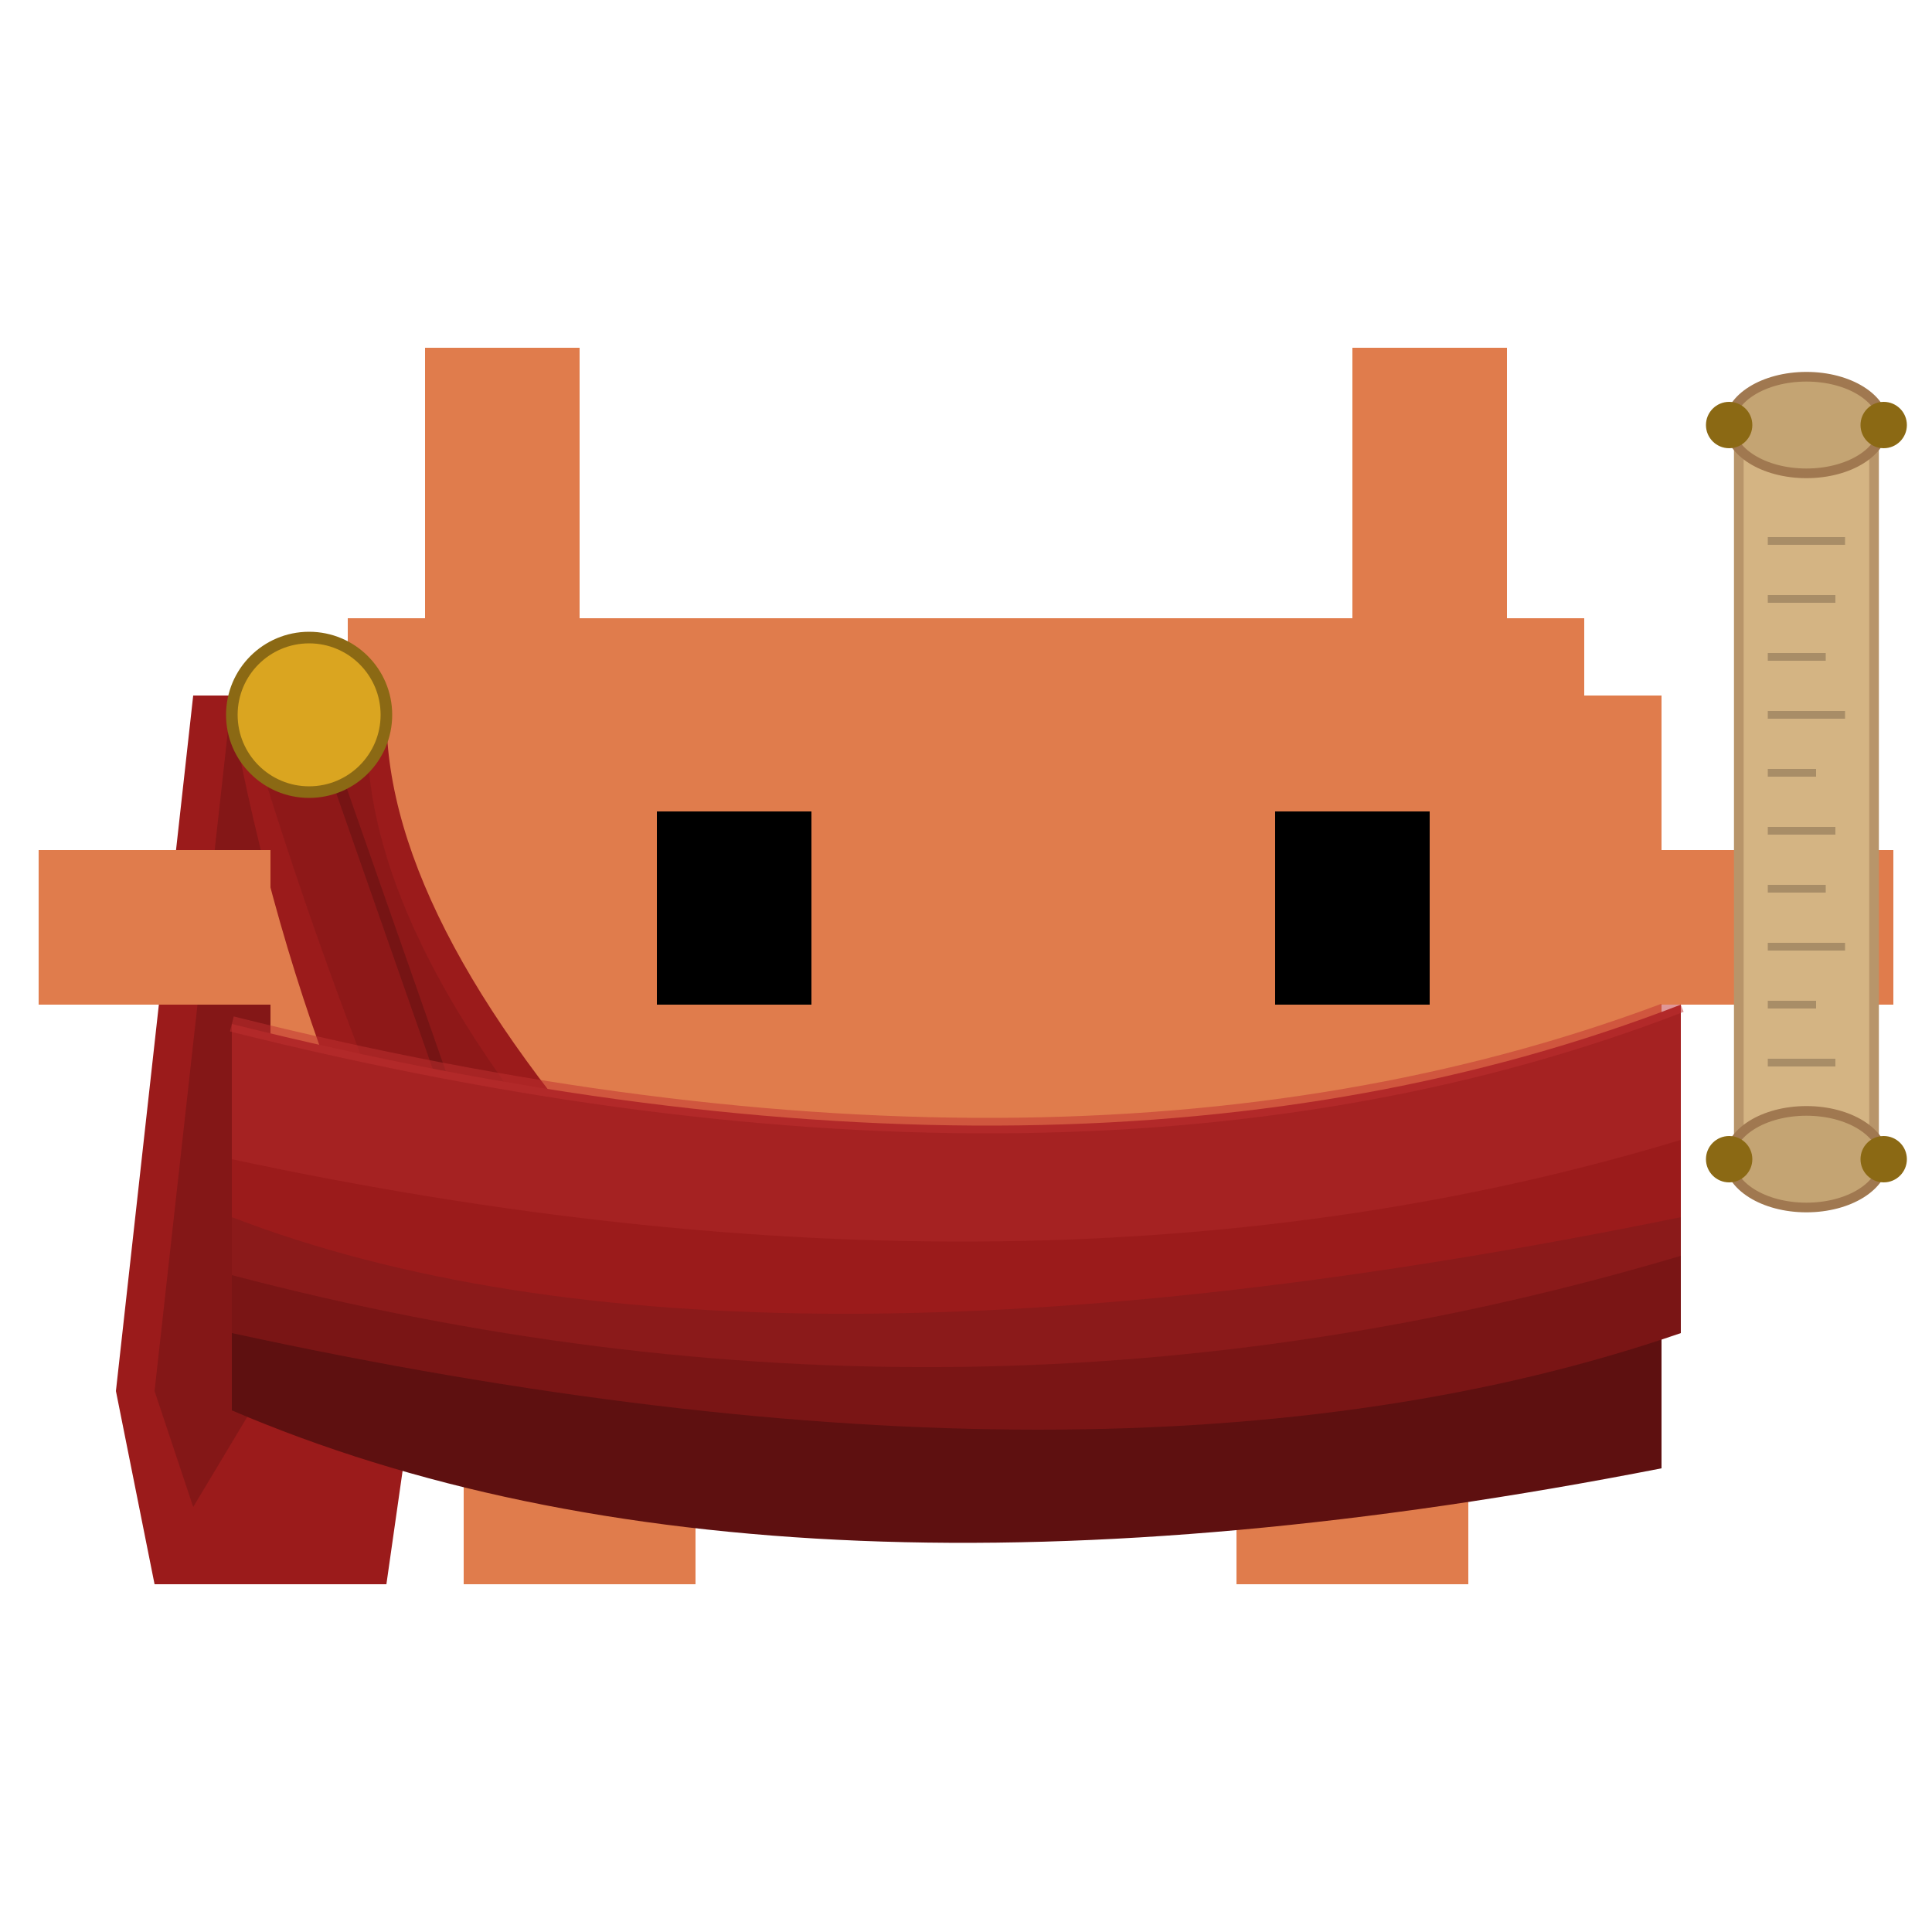
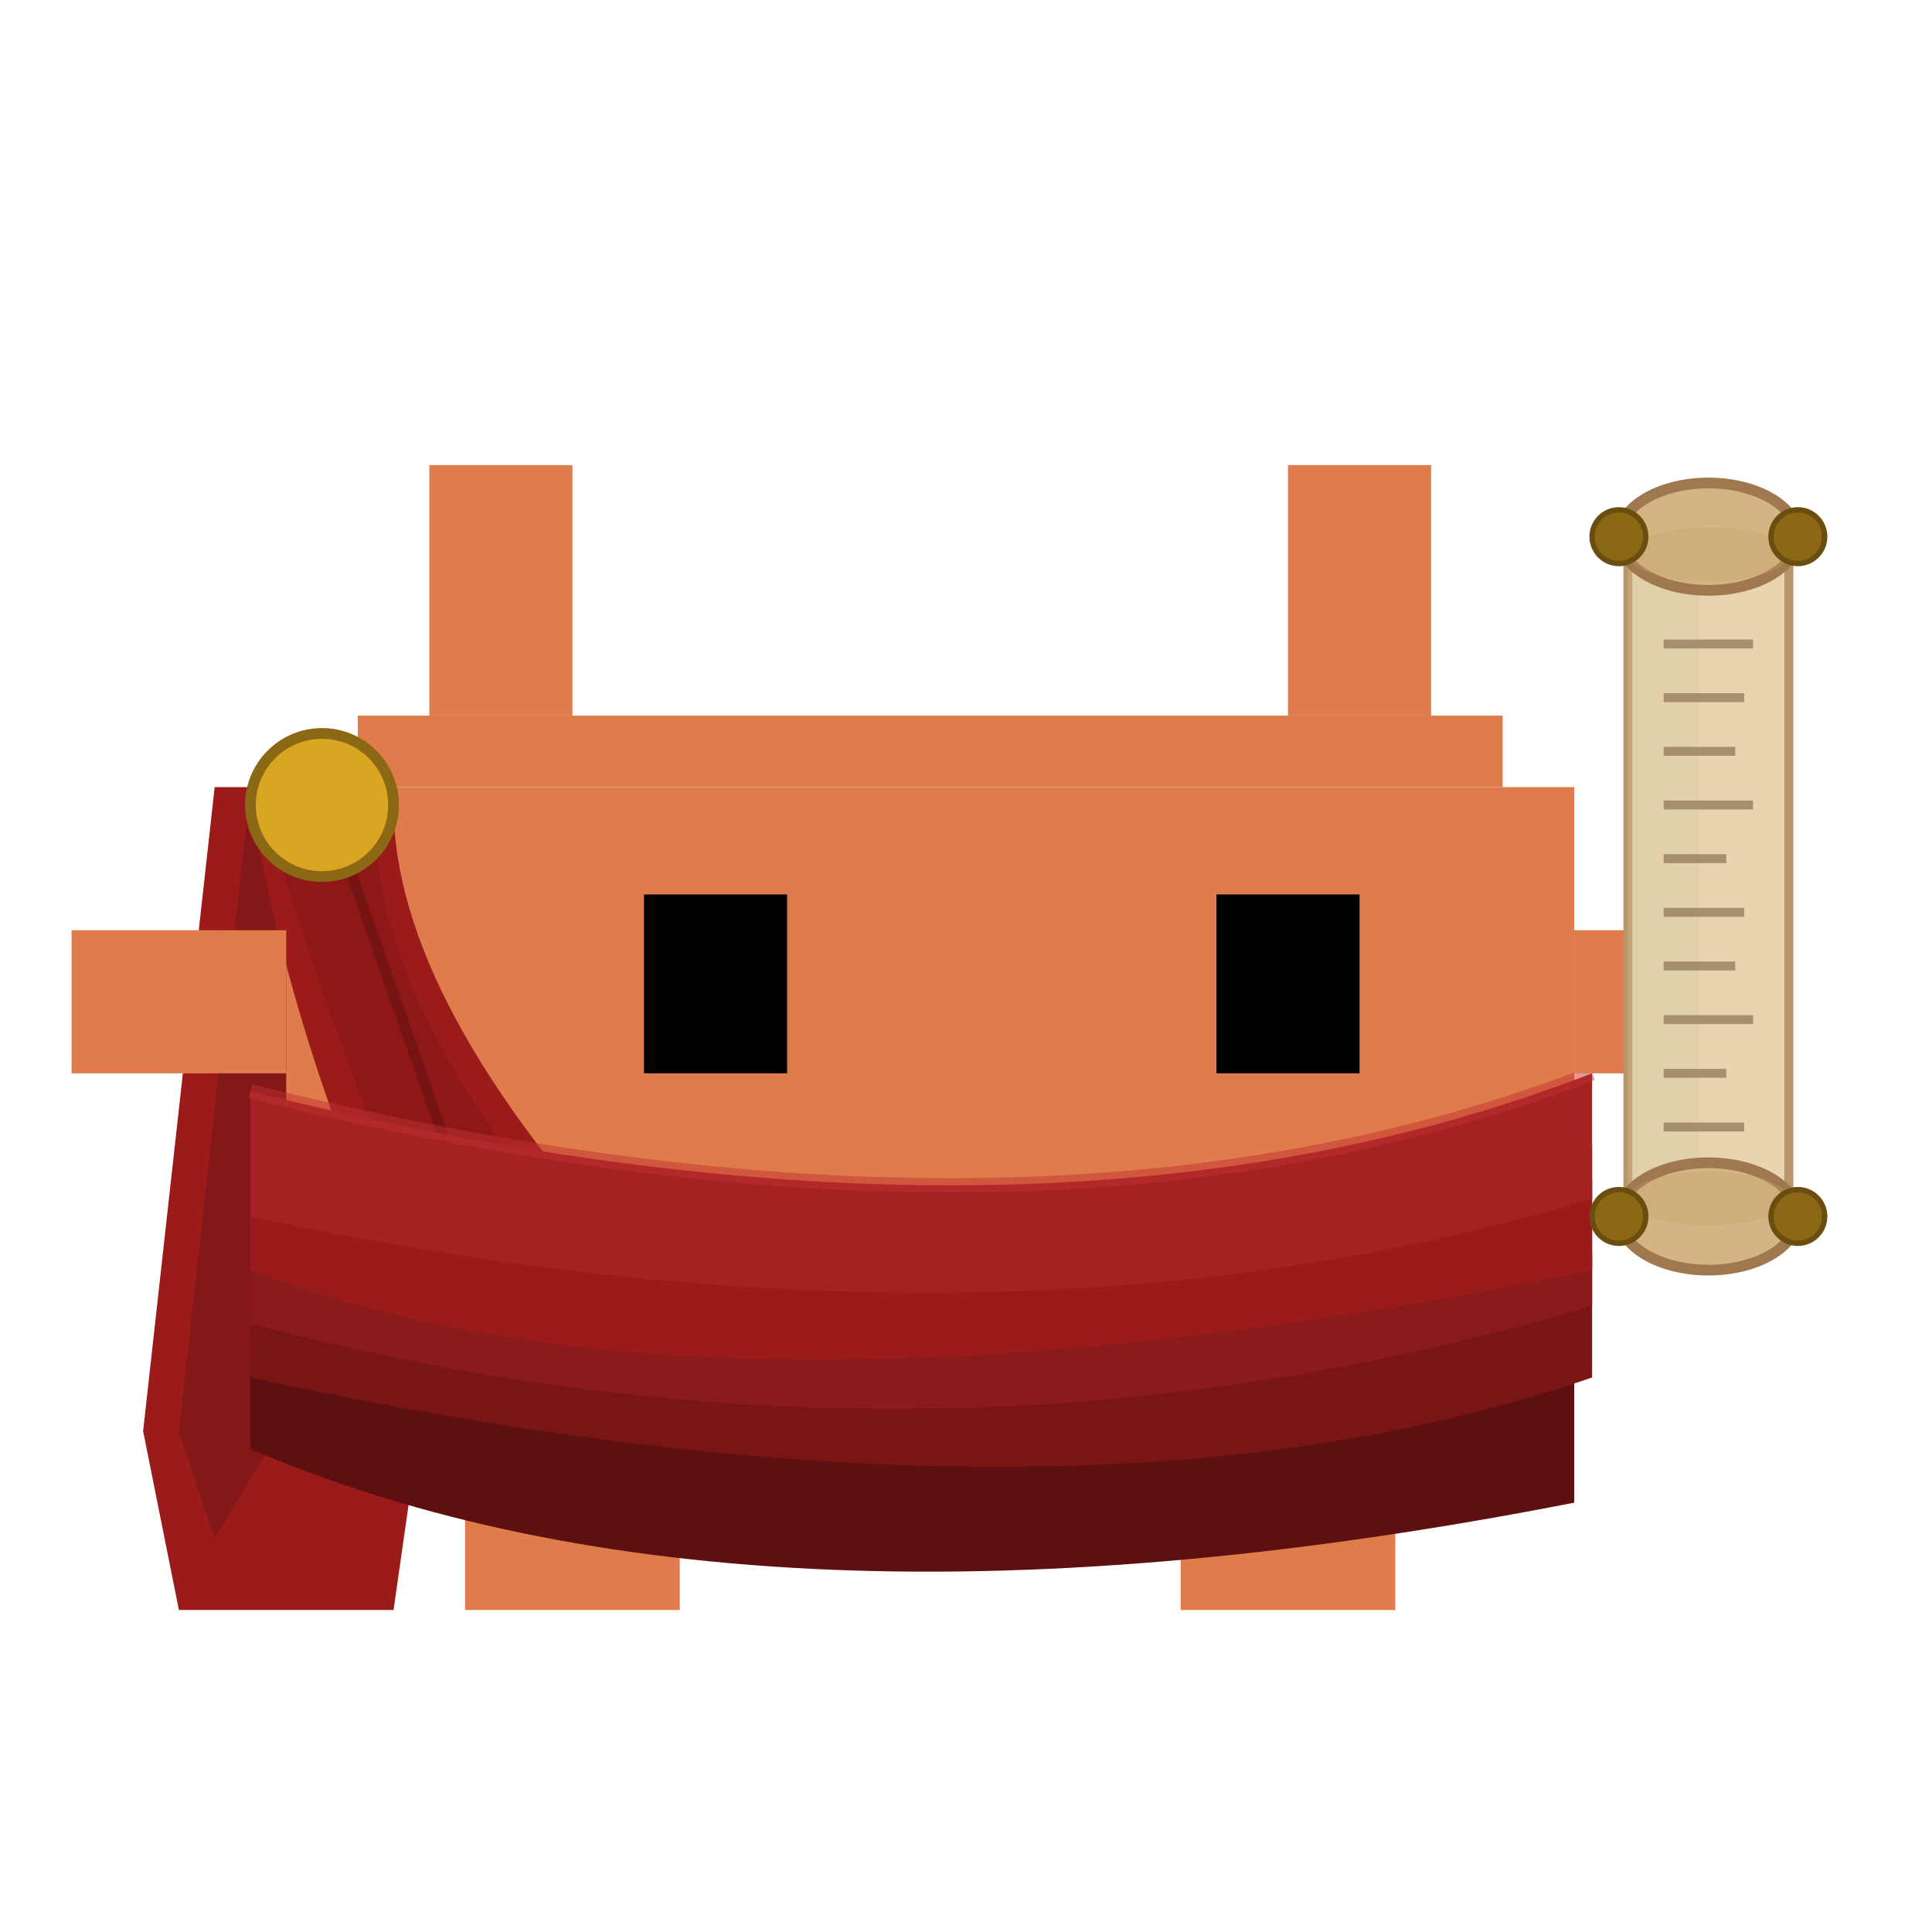
- <svg xmlns="http://www.w3.org/2000/svg" viewBox="0 0 100 100" width="220" height="220">
+ <svg xmlns="http://www.w3.org/2000/svg" viewBox="-2 -2 108 96" width="220" height="220">
  <style>
    .toga-back { animation: back-sway 3s ease-in-out infinite; transform-origin: 16px 37px; }
    .band-1 { animation: band1-sway 3.2s ease-in-out infinite; }
    .band-2 { animation: band2-sway 2.9s ease-in-out infinite; }
    .band-3 { animation: band3-sway 3.6s ease-in-out infinite; }
    .band-4 { animation: band4-sway 2.5s ease-in-out infinite; }
    .band-5 { animation: band5-sway 3.1s ease-in-out infinite; }
    .scroll-arm { animation: scroll-hold 3s ease-in-out infinite; transform-origin: 86px 48px; }
-     .scroll-unroll { animation: unroll 4s ease-in-out infinite; }

    @keyframes back-sway { 0%, 100% { transform: rotate(0deg); } 50% { transform: rotate(-2.5deg); } }
    @keyframes band1-sway { 0%, 100% { transform: translateX(0); } 30% { transform: translateX(-0.4px); } 65% { transform: translateX(0.15px); } }
    @keyframes band2-sway { 0%, 100% { transform: translateX(0); } 35% { transform: translateX(0.3px); } 70% { transform: translateX(-0.1px); } }
    @keyframes band3-sway { 0%, 100% { transform: translateX(0); } 25% { transform: translateX(-0.25px); } 60% { transform: translateX(0.2px); } }
    @keyframes band4-sway { 0%, 100% { transform: translateX(0); } 40% { transform: translateX(0.35px); } 75% { transform: translateX(-0.15px); } }
    @keyframes band5-sway { 0%, 100% { transform: translateX(0); } 30% { transform: translateX(-0.2px); } 70% { transform: translateX(0.1px); } }
    @keyframes scroll-hold { 0%, 100% { transform: rotate(0deg); } 50% { transform: rotate(1.5deg); } }
-     @keyframes unroll { 0%, 100% { opacity: 0.9; } 50% { opacity: 1; } }
  </style>
  <g class="toga-back">
    <polygon points="16,36 10,36 6,72 8,82 20,82 22,68" fill="#9B1B1B" />
    <polygon points="16,36 12,36 8,72 10,78 16,68" fill="#7A1515" opacity="0.7" />
  </g>
  <rect x="18" y="32" width="64" height="4" fill="#E07C4C" />
  <rect x="14" y="36" width="72" height="32" fill="#E07C4C" />
  <rect x="22" y="18" width="8" height="14" fill="#E07C4C" />
  <rect x="70" y="18" width="8" height="14" fill="#E07C4C" />
  <rect x="24" y="68" width="12" height="14" fill="#E07C4C" />
  <rect x="64" y="68" width="12" height="14" fill="#E07C4C" />
  <g class="toga-front">
    <g class="band-5">
      <path d="M18,58 Q14,48 12,37 L20,37 Q20,48 34,63 Z" fill="#9B1B1B" />
      <path d="M20,58 Q16,48 13,38 L19,38 Q19,48 30,61 Z" fill="#7A1515" opacity="0.4" />
      <line x1="24" y1="59" x2="17" y2="39" stroke="#5E1010" stroke-width="0.6" opacity="0.5" />
    </g>
    <g class="band-1">
      <path d="M12,65 Q38,80 86,69 L86,76 Q40,85 12,73 Z" fill="#5E1010" />
    </g>
    <g class="band-2">
      <path d="M12,62 Q60,75 87,62 L87,69 Q58,79 12,69 Z" fill="#7A1515" />
    </g>
    <g class="band-3">
      <path d="M12,59 Q48,70 87,58 L87,65 Q50,76 12,66 Z" fill="#8B1A1A" />
    </g>
    <g class="band-4">
      <path d="M12,56 Q36,68 87,56 L87,63 Q38,73 12,63 Z" fill="#9B1B1B" />
    </g>
    <g class="band-5">
      <path d="M12,53 Q56,64 87,52 L87,59 Q54,69 12,60 Z" fill="#A52222" />
      <path d="M12,53 Q56,64 87,52" stroke="#C03030" stroke-width="0.8" fill="none" opacity="0.5" />
    </g>
  </g>
  <circle cx="16" cy="37" r="4" fill="#DAA520" stroke="#8B6914" stroke-width="0.6" />
  <rect x="34" y="42" width="8" height="10" fill="#000000" />
  <rect x="66" y="42" width="8" height="10" fill="#000000" />
  <rect x="2" y="44" width="12" height="8" fill="#E07C4C" />
  <g class="scroll-arm">
    <rect x="86" y="44" width="12" height="8" fill="#E07C4C" />
-     <g class="scroll-unroll">
-       <rect x="90" y="22" width="7" height="38" rx="1" fill="#D4B483" stroke="#B8956A" stroke-width="0.5" />
-       <ellipse cx="93.5" cy="22" rx="4" ry="2.5" fill="#C4A473" stroke="#A07850" stroke-width="0.5" />
-       <ellipse cx="93.5" cy="60" rx="4" ry="2.5" fill="#C4A473" stroke="#A07850" stroke-width="0.5" />
-       <circle cx="89.5" cy="22" r="1.2" fill="#8B6914" />
-       <circle cx="97.5" cy="22" r="1.2" fill="#8B6914" />
-       <circle cx="89.5" cy="60" r="1.2" fill="#8B6914" />
-       <circle cx="97.5" cy="60" r="1.2" fill="#8B6914" />
-       <line x1="91.5" y1="28" x2="95.5" y2="28" stroke="#8B7355" stroke-width="0.4" opacity="0.6" />
-       <line x1="91.5" y1="31" x2="95" y2="31" stroke="#8B7355" stroke-width="0.4" opacity="0.6" />
-       <line x1="91.5" y1="34" x2="94.5" y2="34" stroke="#8B7355" stroke-width="0.4" opacity="0.6" />
-       <line x1="91.5" y1="37" x2="95.5" y2="37" stroke="#8B7355" stroke-width="0.4" opacity="0.6" />
-       <line x1="91.5" y1="40" x2="94" y2="40" stroke="#8B7355" stroke-width="0.4" opacity="0.6" />
-       <line x1="91.5" y1="43" x2="95" y2="43" stroke="#8B7355" stroke-width="0.4" opacity="0.6" />
-       <line x1="91.5" y1="46" x2="94.5" y2="46" stroke="#8B7355" stroke-width="0.4" opacity="0.6" />
-       <line x1="91.5" y1="49" x2="95.5" y2="49" stroke="#8B7355" stroke-width="0.4" opacity="0.6" />
-       <line x1="91.5" y1="52" x2="94" y2="52" stroke="#8B7355" stroke-width="0.4" opacity="0.6" />
-       <line x1="91.5" y1="55" x2="95" y2="55" stroke="#8B7355" stroke-width="0.4" opacity="0.6" />
+     <g>
+       <rect x="89" y="22" width="9" height="38" rx="1" fill="#E8D5B0" stroke="#B8956A" stroke-width="0.5" />
+       <rect x="89" y="22" width="4" height="38" rx="1" fill="#D4C49A" opacity="0.3" />
+       <ellipse cx="93.5" cy="22" rx="5" ry="3" fill="#D4B483" stroke="#A07850" stroke-width="0.6" />
+       <ellipse cx="93.5" cy="23" rx="4.5" ry="1.5" fill="#C4A060" opacity="0.3" />
+       <ellipse cx="93.5" cy="60" rx="5" ry="3" fill="#D4B483" stroke="#A07850" stroke-width="0.6" />
+       <ellipse cx="93.5" cy="59" rx="4.5" ry="1.5" fill="#C4A060" opacity="0.3" />
+       <circle cx="88.5" cy="22" r="1.5" fill="#8B6914" stroke="#6B4E0F" stroke-width="0.3" />
+       <circle cx="98.5" cy="22" r="1.5" fill="#8B6914" stroke="#6B4E0F" stroke-width="0.3" />
+       <circle cx="88.5" cy="60" r="1.5" fill="#8B6914" stroke="#6B4E0F" stroke-width="0.3" />
+       <circle cx="98.5" cy="60" r="1.5" fill="#8B6914" stroke="#6B4E0F" stroke-width="0.3" />
+       <line x1="91" y1="28" x2="96" y2="28" stroke="#8B7355" stroke-width="0.5" opacity="0.7" />
+       <line x1="91" y1="31" x2="95.5" y2="31" stroke="#8B7355" stroke-width="0.5" opacity="0.7" />
+       <line x1="91" y1="34" x2="95" y2="34" stroke="#8B7355" stroke-width="0.5" opacity="0.7" />
+       <line x1="91" y1="37" x2="96" y2="37" stroke="#8B7355" stroke-width="0.5" opacity="0.7" />
+       <line x1="91" y1="40" x2="94.5" y2="40" stroke="#8B7355" stroke-width="0.5" opacity="0.7" />
+       <line x1="91" y1="43" x2="95.5" y2="43" stroke="#8B7355" stroke-width="0.5" opacity="0.7" />
+       <line x1="91" y1="46" x2="95" y2="46" stroke="#8B7355" stroke-width="0.5" opacity="0.7" />
+       <line x1="91" y1="49" x2="96" y2="49" stroke="#8B7355" stroke-width="0.5" opacity="0.7" />
+       <line x1="91" y1="52" x2="94.5" y2="52" stroke="#8B7355" stroke-width="0.5" opacity="0.7" />
+       <line x1="91" y1="55" x2="95.5" y2="55" stroke="#8B7355" stroke-width="0.5" opacity="0.7" />
    </g>
  </g>
</svg>
